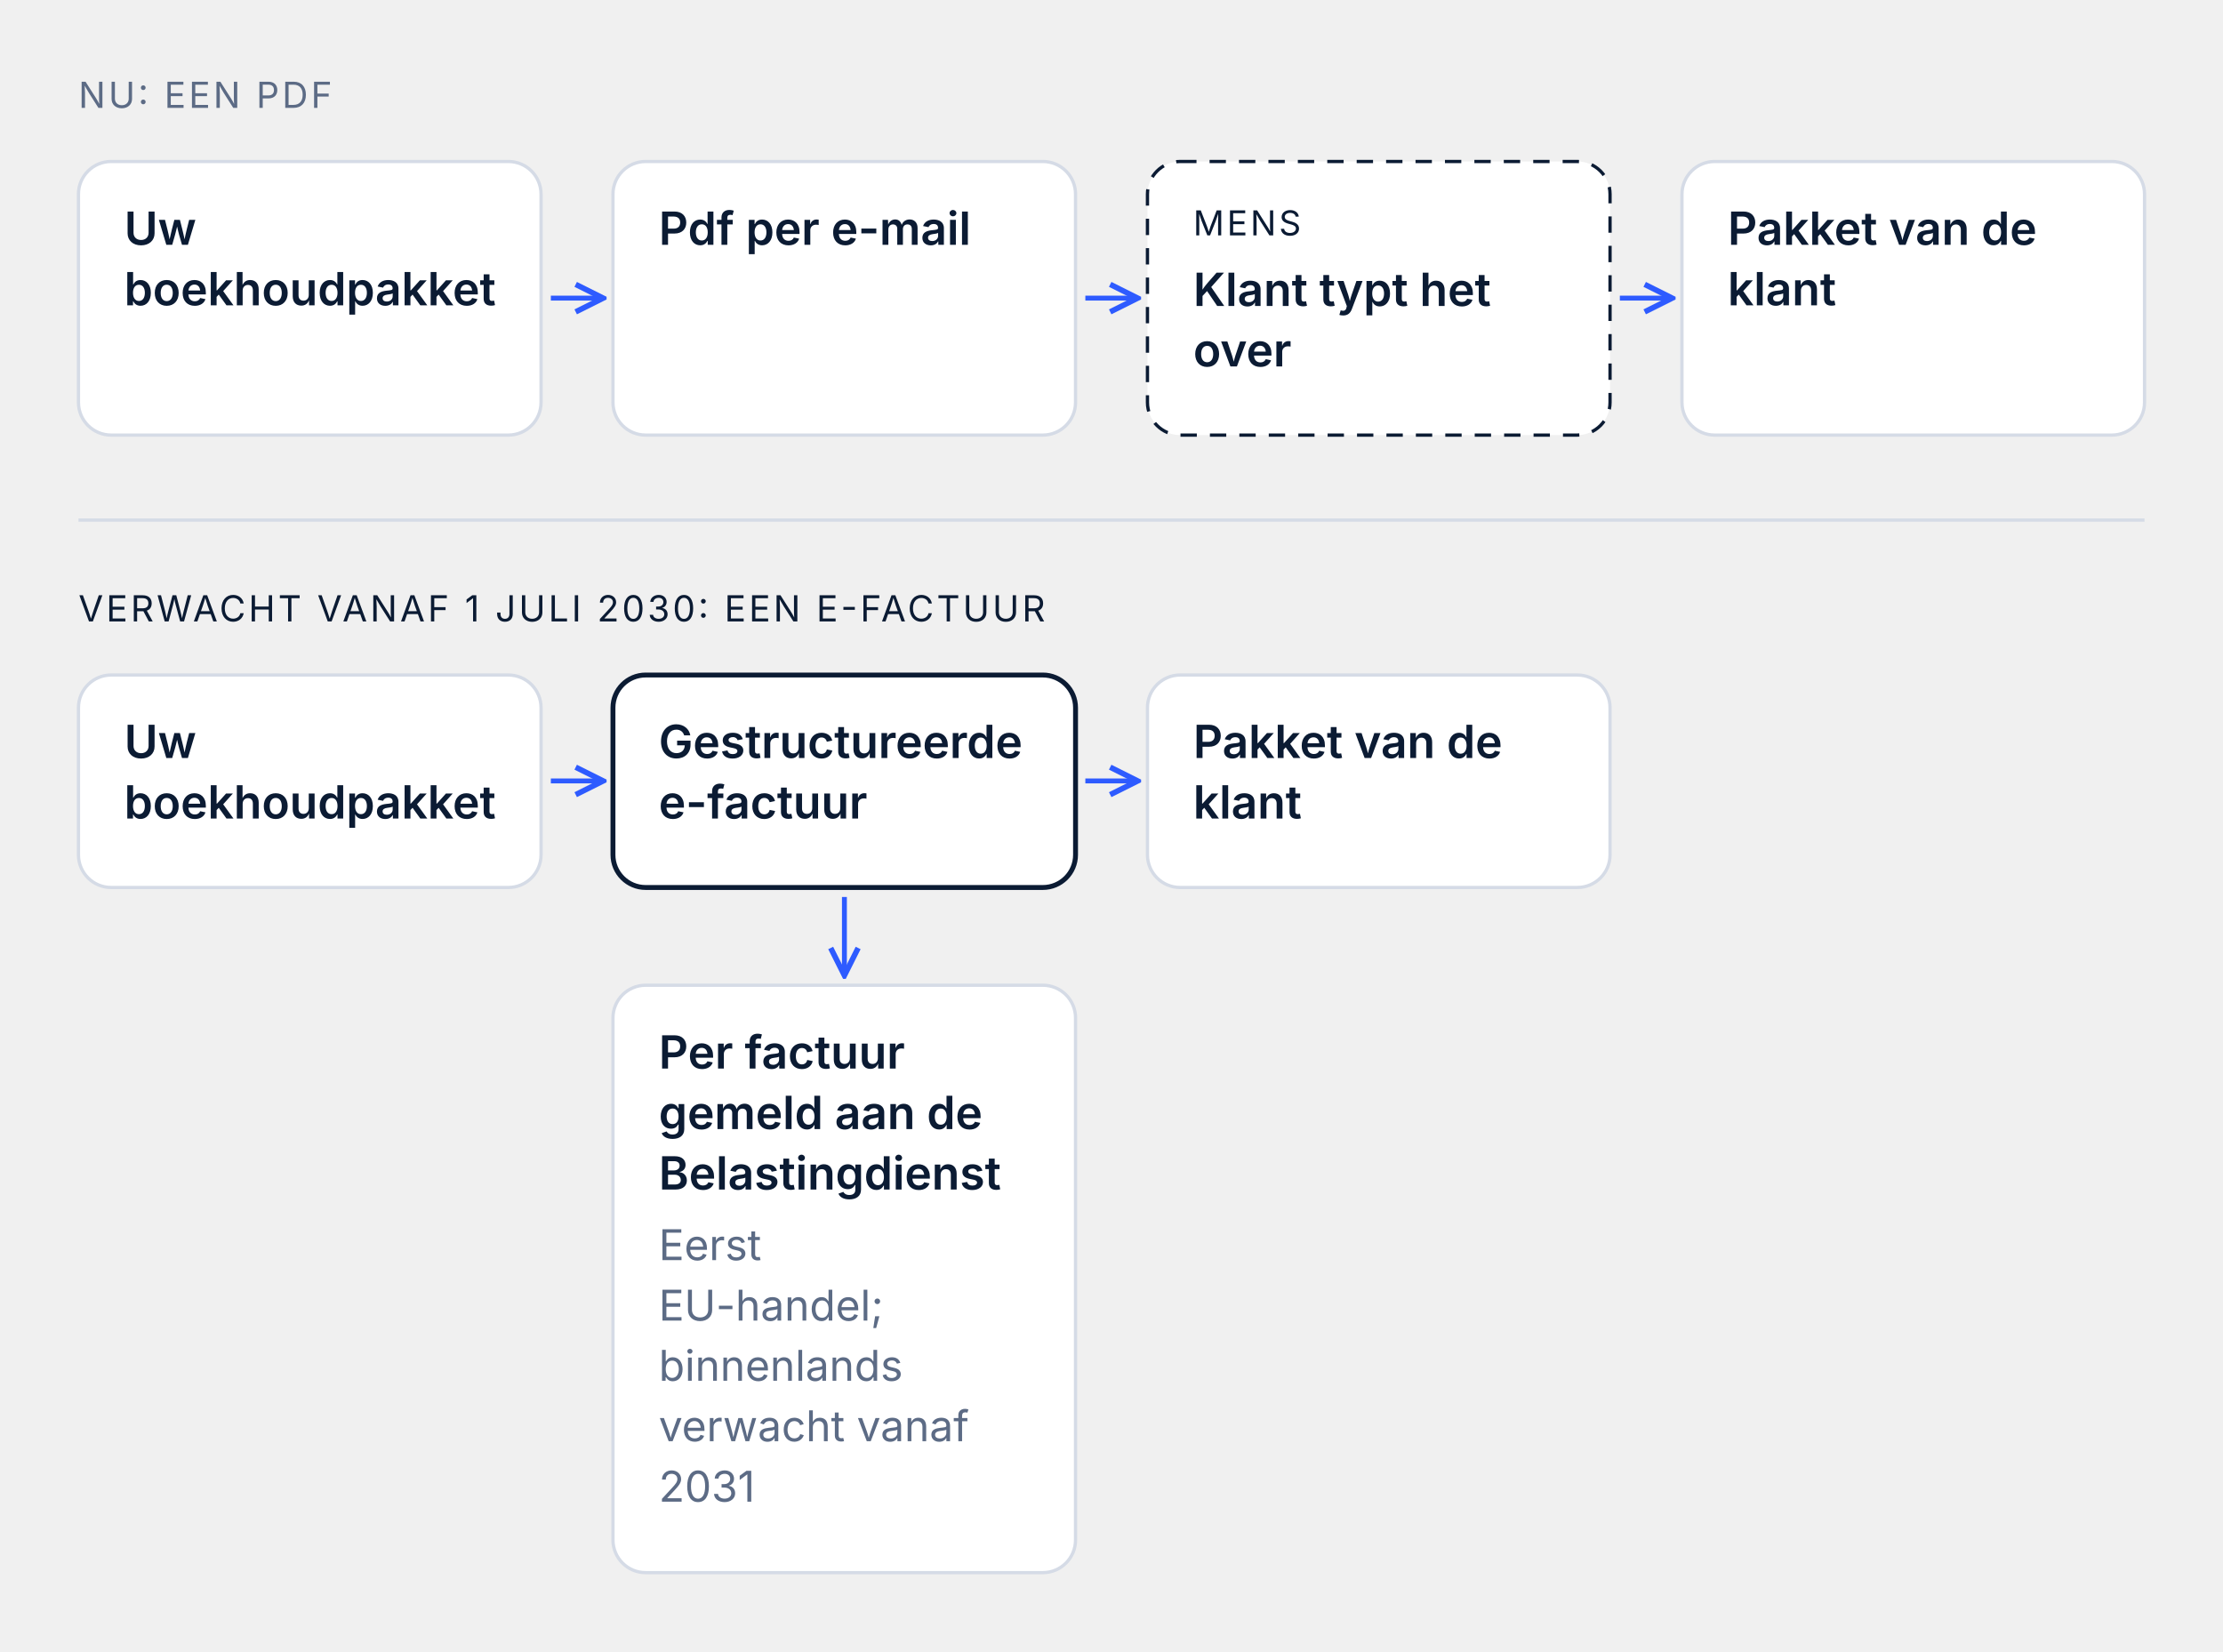
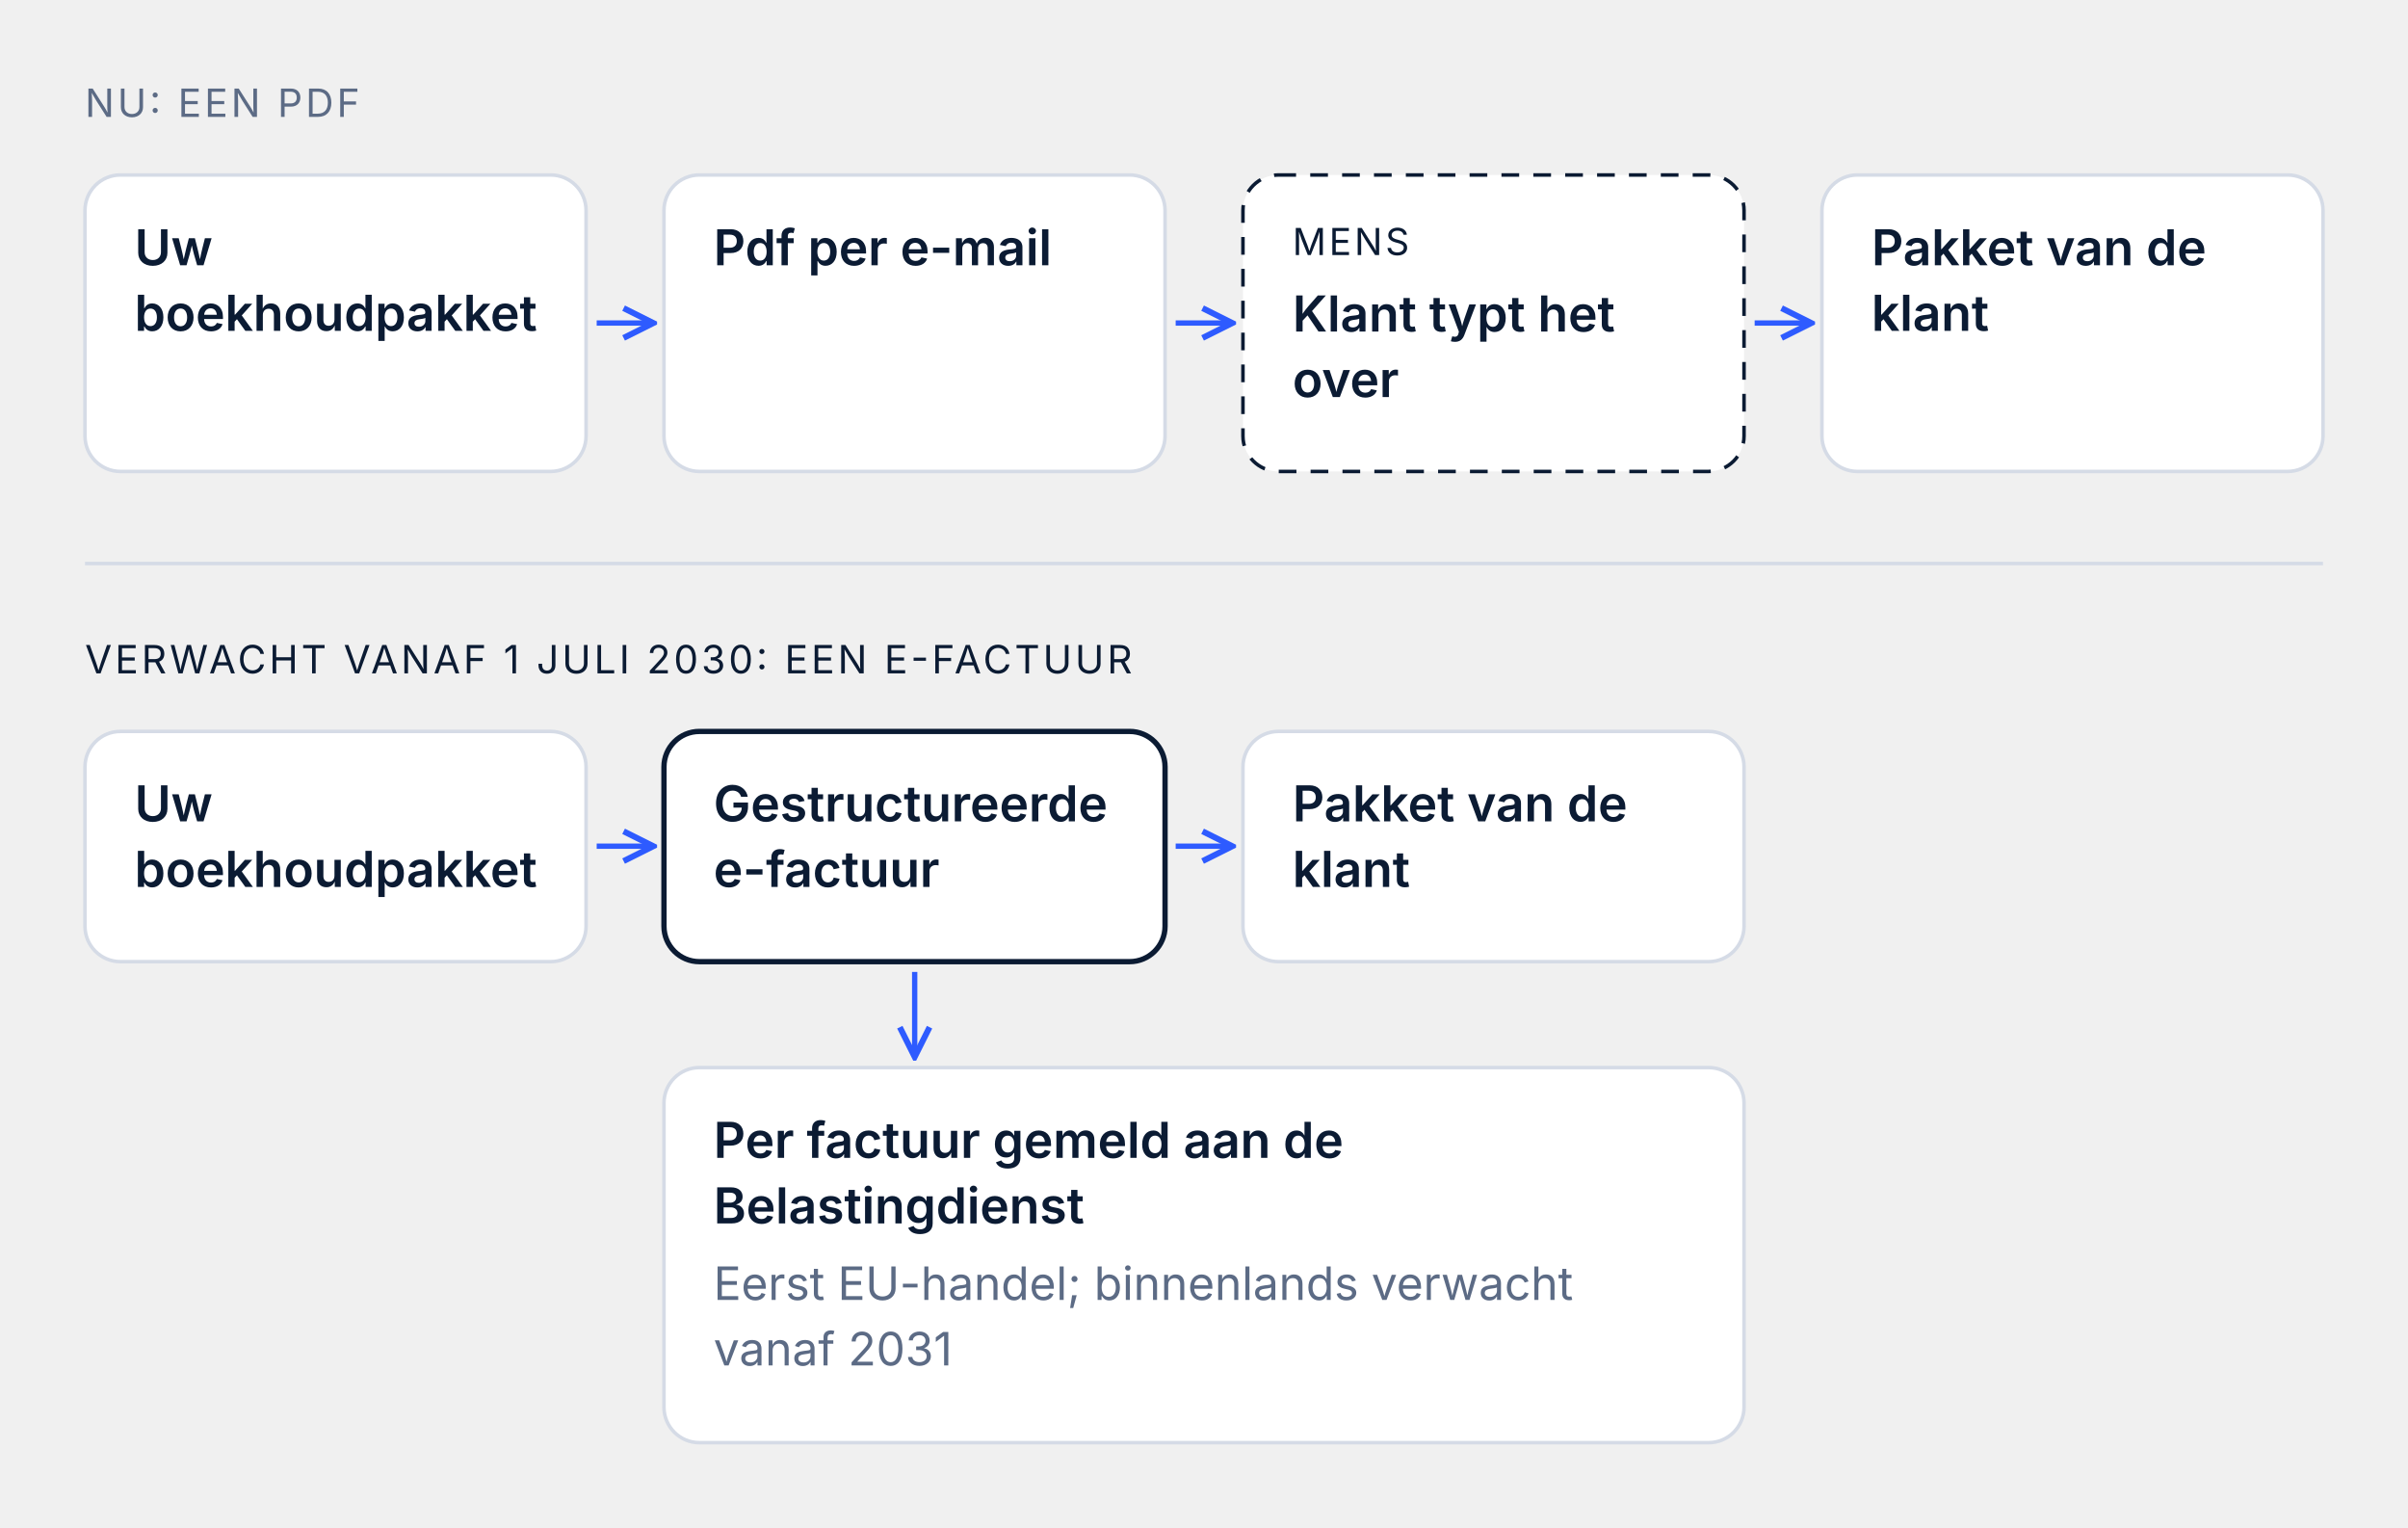
- <svg xmlns="http://www.w3.org/2000/svg" width="680" height="505.2" font-family="Inter, system-ui, sans-serif" viewBox="0 0 680 505.2">
+ <svg xmlns="http://www.w3.org/2000/svg" width="680" height="431.3" font-family="Inter, system-ui, sans-serif" viewBox="0 0 680 431.3">
  <defs>
    <marker id="ar-pdf-vs-structured" markerHeight="7" markerWidth="7" orient="auto-start-reverse" refX="9" refY="5" viewBox="0 0 10 10">
      <path fill="none" stroke="#2E5BFF" stroke-width="1.6" d="m1 1 8 4-8 4" />
    </marker>
  </defs>
  <text x="24" y="33" fill="#5C6B85" class="m" font-size="11" letter-spacing=".08em">NU: EEN PDF</text>
  <rect width="141.5" height="83.7" x="24" y="49.4" fill="#FFF" stroke="#D5DBE6" rx="10" />
  <text x="38" y="74.9" fill="#0B1B33" font-size="14" font-weight="600">Uw</text>
  <text x="38" y="93.4" fill="#0B1B33" font-size="14" font-weight="600">boekhoudpakket</text>
  <path fill="none" stroke="#2E5BFF" stroke-width="1.5" marker-end="url(#ar-pdf-vs-structured)" d="M168.5 91.2h16" />
  <rect width="141.5" height="83.7" x="187.5" y="49.4" fill="#FFF" stroke="#D5DBE6" rx="10" />
  <text x="201.5" y="74.9" fill="#0B1B33" font-size="14" font-weight="600">Pdf per e-mail</text>
  <path fill="none" stroke="#2E5BFF" stroke-width="1.5" marker-end="url(#ar-pdf-vs-structured)" d="M332 91.2h16" />
  <rect width="141.5" height="83.7" x="351" y="49.4" fill="#FFF" stroke="#0B1B33" stroke-dasharray="5 4" rx="10" />
  <text x="365" y="72" fill="#0B1B33" class="m" font-size="10.5" letter-spacing=".08em">MENS</text>
  <text x="365" y="93.6" fill="#0B1B33" font-size="14" font-weight="600">Klant typt het</text>
  <text x="365" y="112.1" fill="#0B1B33" font-size="14" font-weight="600">over</text>
  <path fill="none" stroke="#2E5BFF" stroke-width="1.5" marker-end="url(#ar-pdf-vs-structured)" d="M495.5 91.2h16" />
  <rect width="141.5" height="83.7" x="514.5" y="49.4" fill="#FFF" stroke="#D5DBE6" rx="10" />
  <text x="528.5" y="74.9" fill="#0B1B33" font-size="14" font-weight="600">Pakket van de</text>
  <text x="528.5" y="93.4" fill="#0B1B33" font-size="14" font-weight="600">klant</text>
  <path fill="none" stroke="#D5DBE6" d="M24 159.1h632" />
  <text x="24" y="190.1" fill="#0B1B33" class="m" font-size="11" letter-spacing=".08em">VERWACHT VANAF 1 JULI 2030: EEN E-FACTUUR</text>
  <rect width="141.5" height="65" x="24" y="206.5" fill="#FFF" stroke="#D5DBE6" rx="10" />
  <text x="38" y="231.9" fill="#0B1B33" font-size="14" font-weight="600">Uw</text>
  <text x="38" y="250.4" fill="#0B1B33" font-size="14" font-weight="600">boekhoudpakket</text>
  <path fill="none" stroke="#2E5BFF" stroke-width="1.5" marker-end="url(#ar-pdf-vs-structured)" d="M168.5 238.9h16" />
  <rect width="141.5" height="65" x="187.5" y="206.5" fill="#FFF" stroke="#0B1B33" stroke-width="1.5" rx="10" />
  <text x="201.5" y="231.9" fill="#0B1B33" font-size="14" font-weight="600">Gestructureerde</text>
  <text x="201.5" y="250.4" fill="#0B1B33" font-size="14" font-weight="600">e-factuur</text>
  <path fill="none" stroke="#2E5BFF" stroke-width="1.5" marker-end="url(#ar-pdf-vs-structured)" d="M332 238.9h16" />
  <path fill="none" stroke="#2E5BFF" stroke-width="1.5" marker-end="url(#ar-pdf-vs-structured)" d="M258.3 274.4v24" />
-   <rect width="141.5" height="179.7" x="187.5" y="301.4" fill="#FFF" stroke="#D5DBE6" rx="10" />
-   <text x="201.5" y="326.9" fill="#0B1B33" font-size="14" font-weight="600">Per factuur</text>
-   <text x="201.5" y="345.4" fill="#0B1B33" font-size="14" font-weight="600">gemeld aan de</text>
-   <text x="201.5" y="363.9" fill="#0B1B33" font-size="14" font-weight="600">Belastingdienst</text>
-   <text x="201.5" y="385.5" fill="#5C6B85" font-size="13">Eerst</text>
-   <text x="201.5" y="404" fill="#5C6B85" font-size="13">EU-handel;</text>
-   <text x="201.5" y="422.4" fill="#5C6B85" font-size="13">binnenlands</text>
-   <text x="201.5" y="440.9" fill="#5C6B85" font-size="13">verwacht vanaf</text>
-   <text x="201.5" y="459.4" fill="#5C6B85" font-size="13">2031</text>
+   <rect width="305" height="105.9" x="187.5" y="301.4" fill="#FFF" stroke="#D5DBE6" rx="10" />
+   <text x="201.5" y="326.9" fill="#0B1B33" font-size="14" font-weight="600">Per factuur gemeld aan de</text>
+   <text x="201.5" y="345.4" fill="#0B1B33" font-size="14" font-weight="600">Belastingdienst</text>
+   <text x="201.5" y="367" fill="#5C6B85" font-size="13">Eerst EU-handel; binnenlands verwacht</text>
+   <text x="201.5" y="385.5" fill="#5C6B85" font-size="13">vanaf 2031</text>
  <rect width="141.5" height="65" x="351" y="206.5" fill="#FFF" stroke="#D5DBE6" rx="10" />
  <text x="365" y="231.9" fill="#0B1B33" font-size="14" font-weight="600">Pakket van de</text>
  <text x="365" y="250.4" fill="#0B1B33" font-size="14" font-weight="600">klant</text>
</svg>
